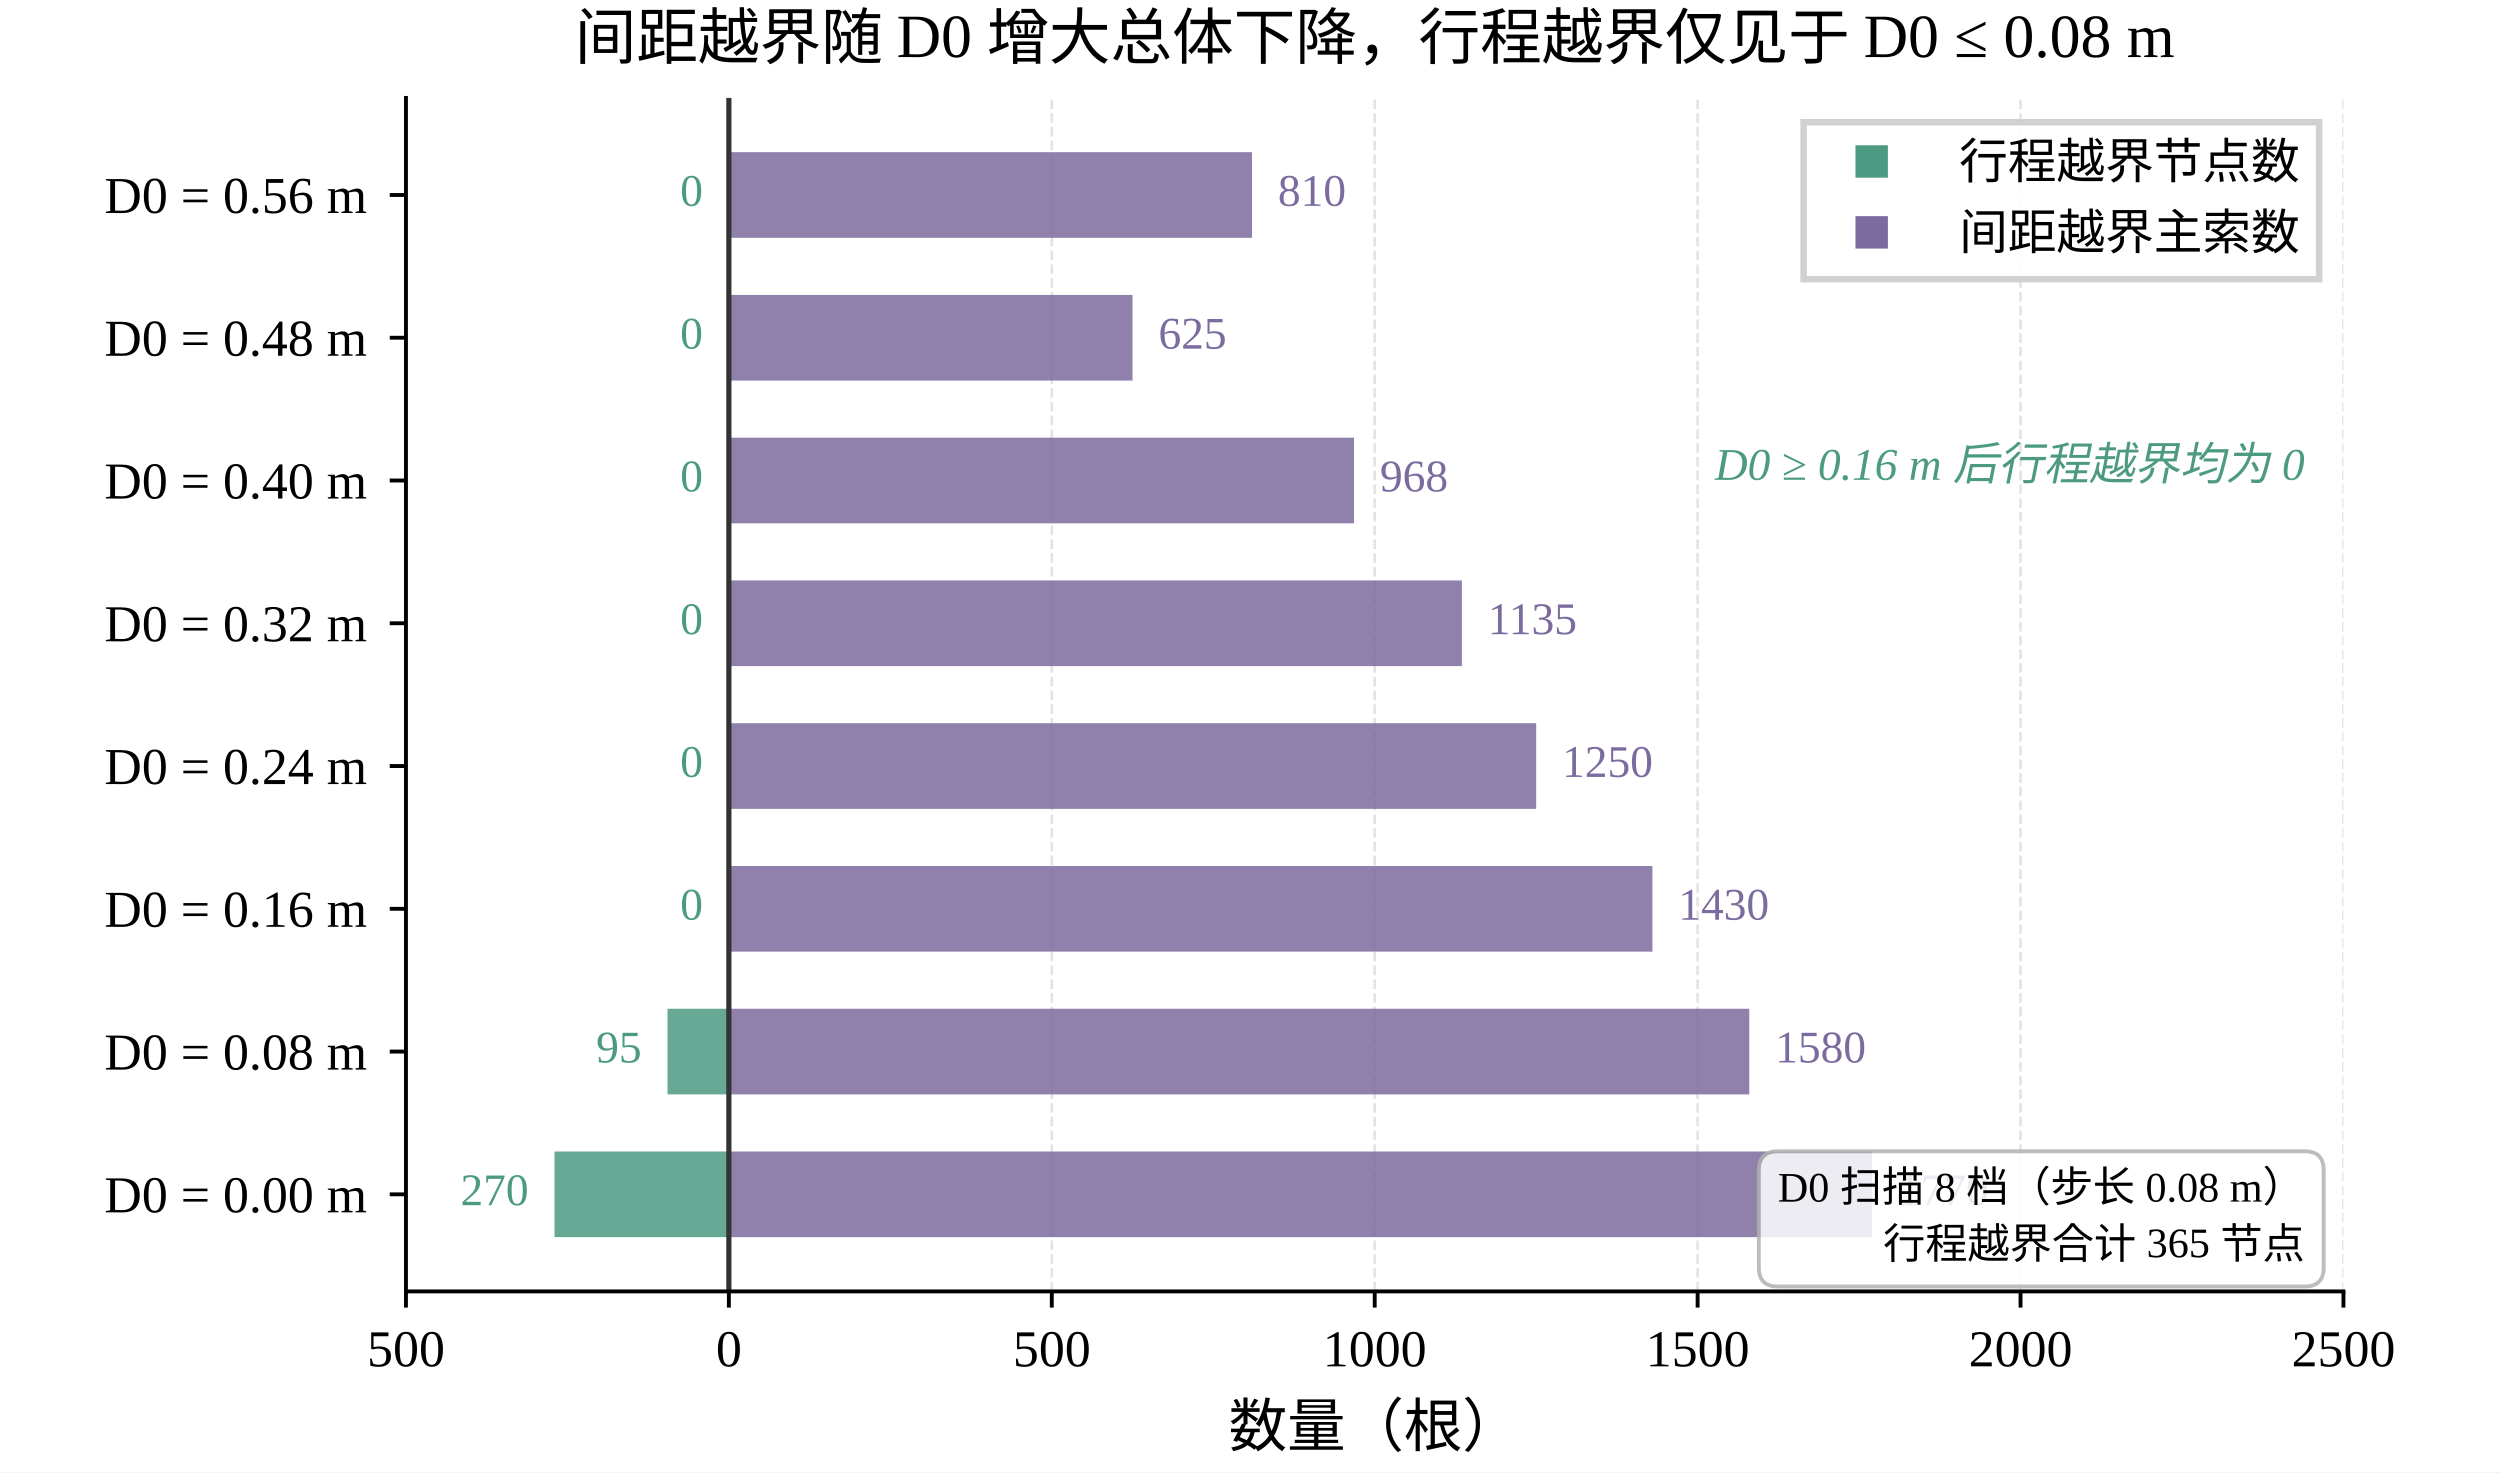
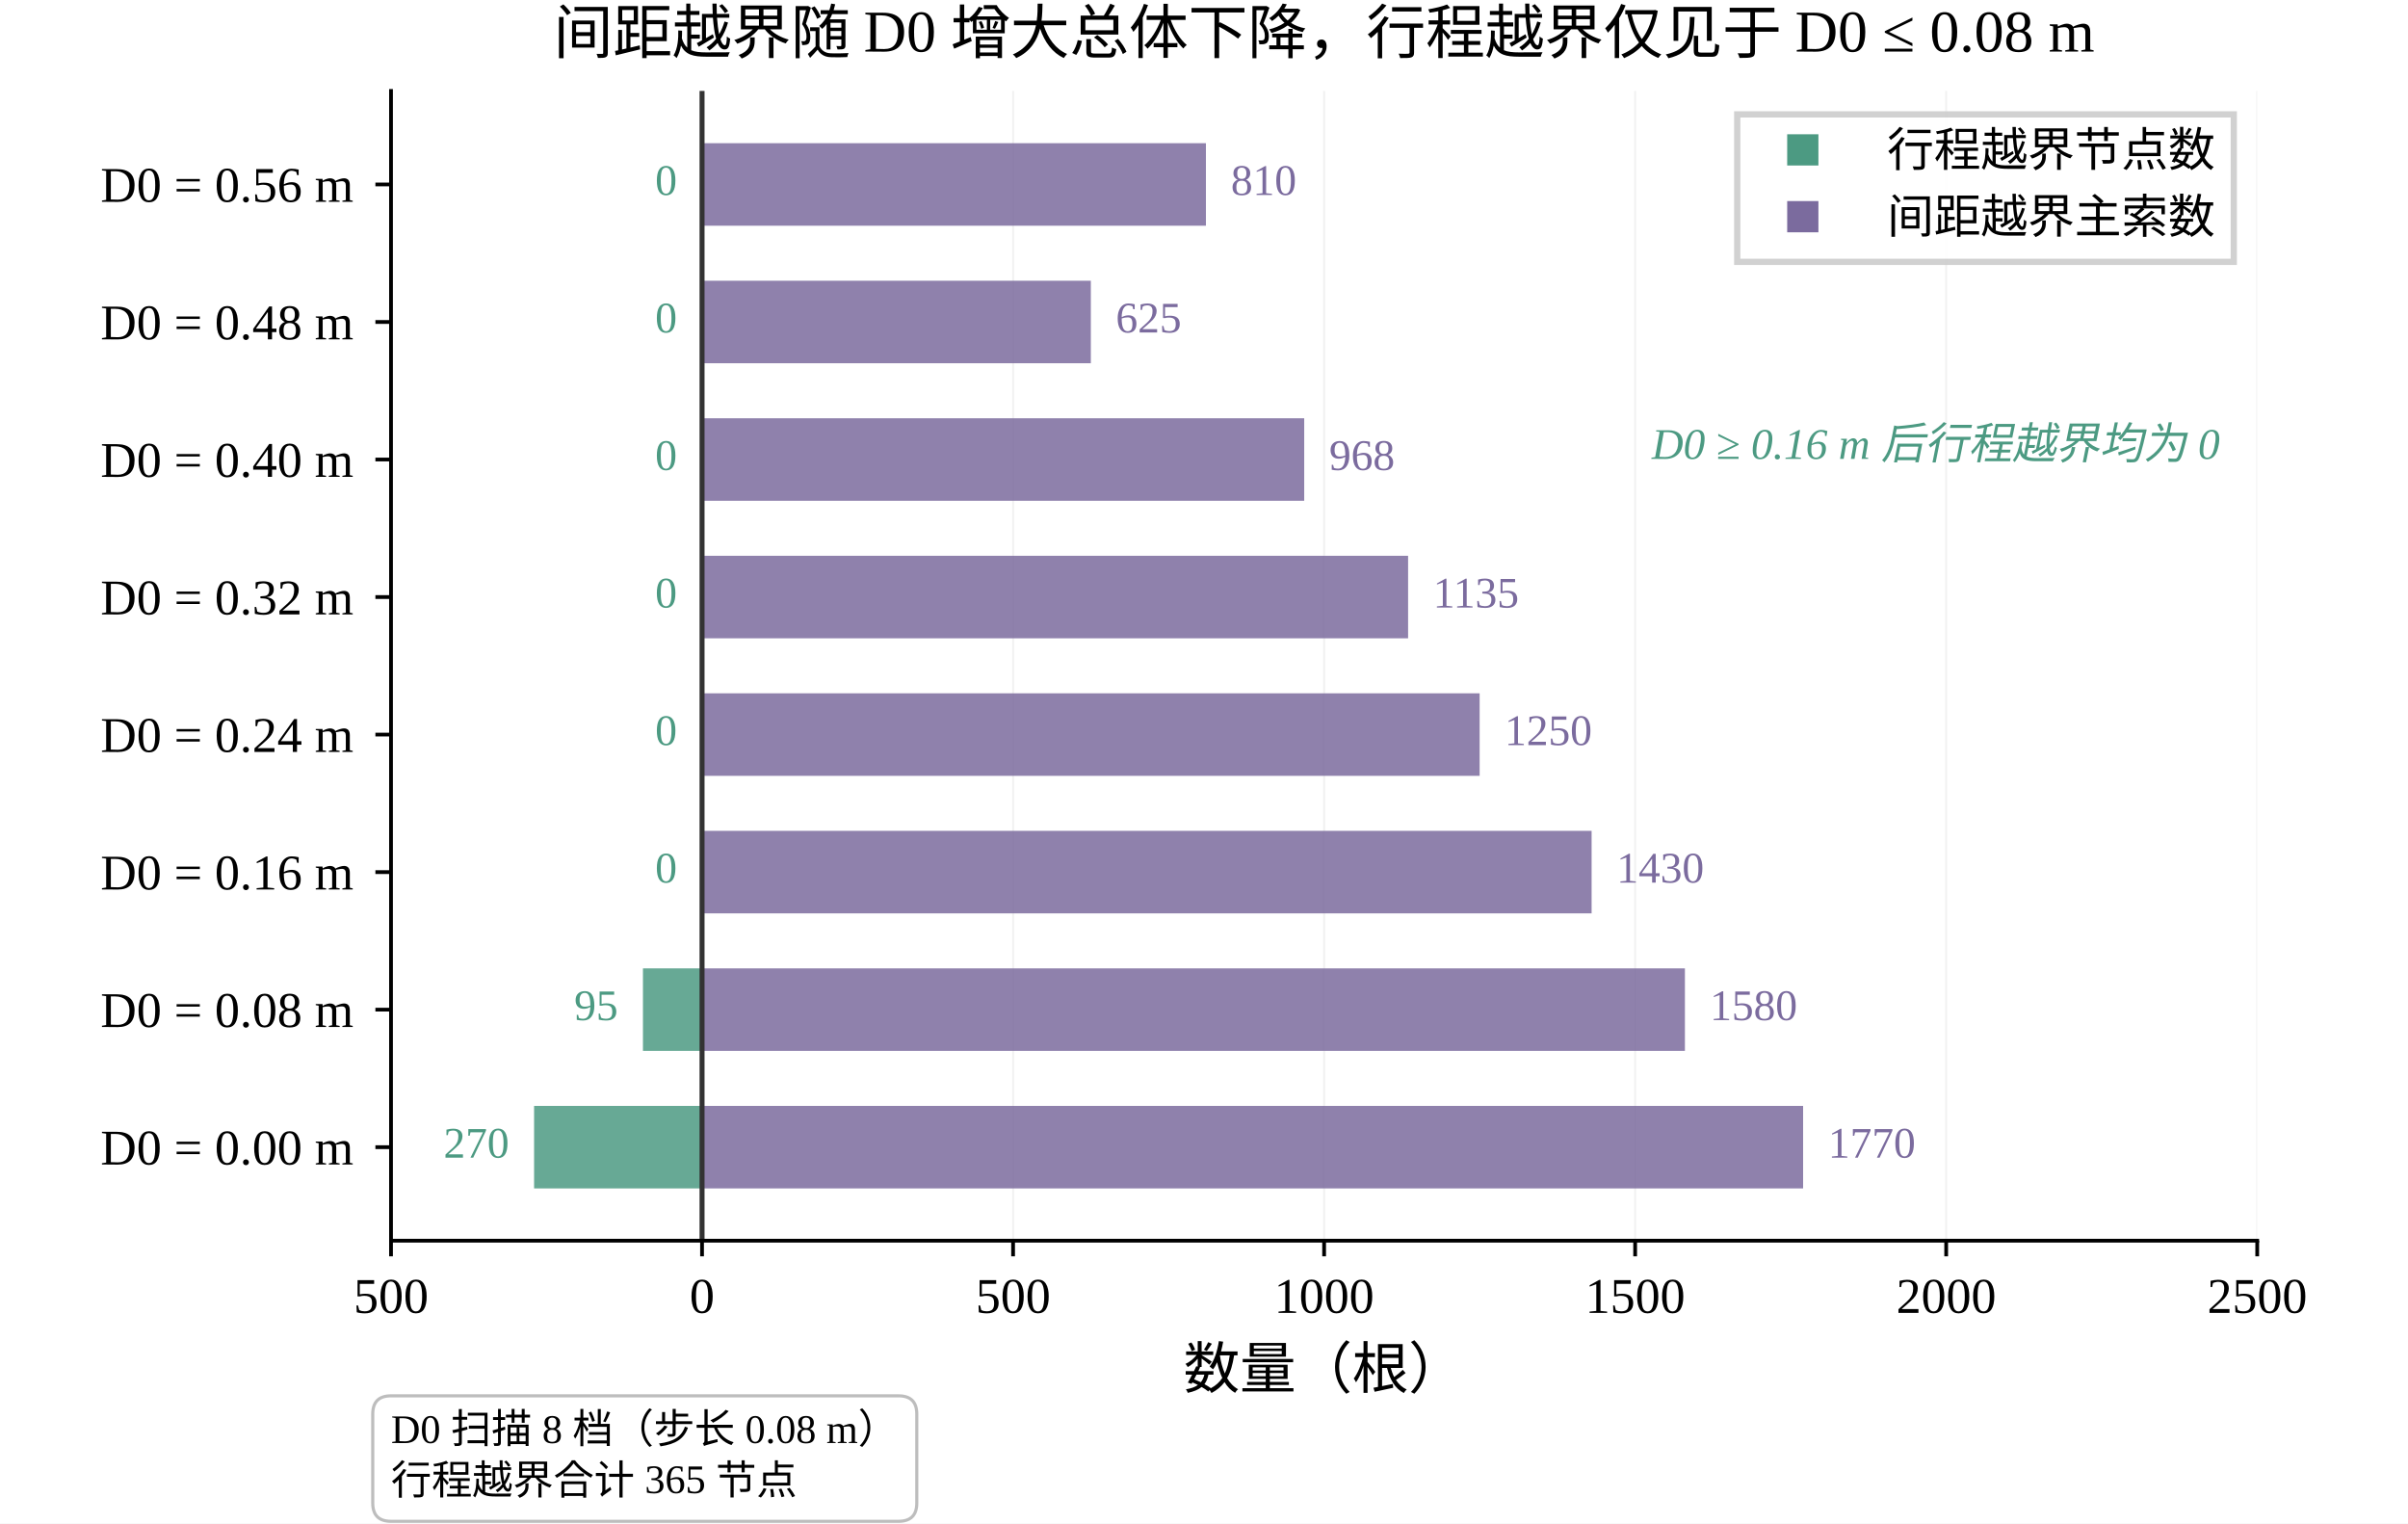
- <svg xmlns="http://www.w3.org/2000/svg" xmlns:xlink="http://www.w3.org/1999/xlink" width="385.512pt" height="227.028pt" viewBox="0 0 385.512 227.028" version="1.1">
+ <svg xmlns="http://www.w3.org/2000/svg" xmlns:xlink="http://www.w3.org/1999/xlink" width="385.512pt" height="243.881pt" viewBox="0 0 385.512 243.881" version="1.1">
  <defs>
    <style type="text/css">*{stroke-linejoin: round; stroke-linecap: butt}</style>
  </defs>
  <g id="figure_1">
    <g id="patch_1">
-       <path d="M 0 227.028  L 385.512 227.028  L 385.512 0  L 0 0  z " style="fill: #ffffff" />
+       <path d="M 0 243.881  L 385.512 243.881  L 385.512 -0  L 0 -0  z " style="fill: #ffffff" />
    </g>
    <g id="axes_1">
      <g id="patch_2">
-         <path d="M 62.6 199.141  L 361.372 199.141  L 361.372 15.098  L 62.6 15.098  z " style="fill: #ffffff" />
+         <path d="M 62.6 198.601  L 361.372 198.601  L 361.372 14.557  L 62.6 14.557  z " style="fill: #ffffff" />
      </g>
      <g id="matplotlib.axis_1">
        <g id="xtick_1">
          <g id="line2d_1">
-             <path d="M 62.6 199.141  L 62.6 15.098  " clip-path="url(#pd4e553eb7f)" style="fill: none; stroke-dasharray: 1.48,0.64; stroke-dashoffset: 0; stroke: #b0b0b0; stroke-opacity: 0.35; stroke-width: 0.4" />
+             <path d="M 62.6 198.601  L 62.6 14.557  " clip-path="url(#pdd0f8291bf)" style="fill: none; stroke: #bfbfbf; stroke-opacity: 0.22; stroke-width: 0.3; stroke-linecap: square" />
          </g>
          <g id="line2d_2">
            <defs>
-               <path id="mfd7ccf9ee4" d="M 0 0  L 0 2.5  " style="stroke: #000000; stroke-width: 0.6" />
+               <path id="m28da5218fc" d="M 0 0  L 0 2.5  " style="stroke: #000000; stroke-width: 0.6" />
            </defs>
            <g>
-               <use xlink:href="#mfd7ccf9ee4" x="62.6" y="199.141" style="stroke: #000000; stroke-width: 0.6" />
+               <use xlink:href="#m28da5218fc" x="62.6" y="198.601" style="stroke: #000000; stroke-width: 0.6" />
            </g>
          </g>
          <g id="text_1">
-             <text style="font-size: 8px; font-family: 'Times New Roman', 'STIXGeneral', 'DejaVu Serif', 'Source Han Serif SC', 'SimSun', 'STSong', 'SimHei', 'Microsoft YaHei'; text-anchor: middle" x="62.6" y="210.696" transform="rotate(-0 62.60008 210.6958)">500</text>
+             <text style="font-size: 8px; font-family: 'Times New Roman', 'STIXGeneral', 'DejaVu Serif', 'SimSun', 'STSong', 'STZhongsong', 'Microsoft YaHei', 'SimHei'; text-anchor: middle" x="62.6" y="210.156" transform="rotate(-0 62.60008 210.1558)">500</text>
          </g>
        </g>
        <g id="xtick_2">
          <g id="line2d_3">
-             <path d="M 112.395 199.141  L 112.395 15.098  " clip-path="url(#pd4e553eb7f)" style="fill: none; stroke-dasharray: 1.48,0.64; stroke-dashoffset: 0; stroke: #b0b0b0; stroke-opacity: 0.35; stroke-width: 0.4" />
+             <path d="M 112.395 198.601  L 112.395 14.557  " clip-path="url(#pdd0f8291bf)" style="fill: none; stroke: #bfbfbf; stroke-opacity: 0.22; stroke-width: 0.3; stroke-linecap: square" />
          </g>
          <g id="line2d_4">
            <g>
-               <use xlink:href="#mfd7ccf9ee4" x="112.395" y="199.141" style="stroke: #000000; stroke-width: 0.6" />
+               <use xlink:href="#m28da5218fc" x="112.395" y="198.601" style="stroke: #000000; stroke-width: 0.6" />
            </g>
          </g>
          <g id="text_2">
-             <text style="font-size: 8px; font-family: 'Times New Roman', 'STIXGeneral', 'DejaVu Serif', 'Source Han Serif SC', 'SimSun', 'STSong', 'SimHei', 'Microsoft YaHei'; text-anchor: middle" x="112.395" y="210.696" transform="rotate(-0 112.3954 210.6958)">0</text>
+             <text style="font-size: 8px; font-family: 'Times New Roman', 'STIXGeneral', 'DejaVu Serif', 'SimSun', 'STSong', 'STZhongsong', 'Microsoft YaHei', 'SimHei'; text-anchor: middle" x="112.395" y="210.156" transform="rotate(-0 112.3954 210.1558)">0</text>
          </g>
        </g>
        <g id="xtick_3">
          <g id="line2d_5">
-             <path d="M 162.191 199.141  L 162.191 15.098  " clip-path="url(#pd4e553eb7f)" style="fill: none; stroke-dasharray: 1.48,0.64; stroke-dashoffset: 0; stroke: #b0b0b0; stroke-opacity: 0.35; stroke-width: 0.4" />
+             <path d="M 162.191 198.601  L 162.191 14.557  " clip-path="url(#pdd0f8291bf)" style="fill: none; stroke: #bfbfbf; stroke-opacity: 0.22; stroke-width: 0.3; stroke-linecap: square" />
          </g>
          <g id="line2d_6">
            <g>
-               <use xlink:href="#mfd7ccf9ee4" x="162.191" y="199.141" style="stroke: #000000; stroke-width: 0.6" />
+               <use xlink:href="#m28da5218fc" x="162.191" y="198.601" style="stroke: #000000; stroke-width: 0.6" />
            </g>
          </g>
          <g id="text_3">
-             <text style="font-size: 8px; font-family: 'Times New Roman', 'STIXGeneral', 'DejaVu Serif', 'Source Han Serif SC', 'SimSun', 'STSong', 'SimHei', 'Microsoft YaHei'; text-anchor: middle" x="162.191" y="210.696" transform="rotate(-0 162.1906 210.6958)">500</text>
+             <text style="font-size: 8px; font-family: 'Times New Roman', 'STIXGeneral', 'DejaVu Serif', 'SimSun', 'STSong', 'STZhongsong', 'Microsoft YaHei', 'SimHei'; text-anchor: middle" x="162.191" y="210.156" transform="rotate(-0 162.1906 210.1558)">500</text>
          </g>
        </g>
        <g id="xtick_4">
          <g id="line2d_7">
-             <path d="M 211.986 199.141  L 211.986 15.098  " clip-path="url(#pd4e553eb7f)" style="fill: none; stroke-dasharray: 1.48,0.64; stroke-dashoffset: 0; stroke: #b0b0b0; stroke-opacity: 0.35; stroke-width: 0.4" />
+             <path d="M 211.986 198.601  L 211.986 14.557  " clip-path="url(#pdd0f8291bf)" style="fill: none; stroke: #bfbfbf; stroke-opacity: 0.22; stroke-width: 0.3; stroke-linecap: square" />
          </g>
          <g id="line2d_8">
            <g>
-               <use xlink:href="#mfd7ccf9ee4" x="211.986" y="199.141" style="stroke: #000000; stroke-width: 0.6" />
+               <use xlink:href="#m28da5218fc" x="211.986" y="198.601" style="stroke: #000000; stroke-width: 0.6" />
            </g>
          </g>
          <g id="text_4">
-             <text style="font-size: 8px; font-family: 'Times New Roman', 'STIXGeneral', 'DejaVu Serif', 'Source Han Serif SC', 'SimSun', 'STSong', 'SimHei', 'Microsoft YaHei'; text-anchor: middle" x="211.986" y="210.696" transform="rotate(-0 211.9859 210.6958)">1000</text>
+             <text style="font-size: 8px; font-family: 'Times New Roman', 'STIXGeneral', 'DejaVu Serif', 'SimSun', 'STSong', 'STZhongsong', 'Microsoft YaHei', 'SimHei'; text-anchor: middle" x="211.986" y="210.156" transform="rotate(-0 211.9859 210.1558)">1000</text>
          </g>
        </g>
        <g id="xtick_5">
          <g id="line2d_9">
-             <path d="M 261.781 199.141  L 261.781 15.098  " clip-path="url(#pd4e553eb7f)" style="fill: none; stroke-dasharray: 1.48,0.64; stroke-dashoffset: 0; stroke: #b0b0b0; stroke-opacity: 0.35; stroke-width: 0.4" />
+             <path d="M 261.781 198.601  L 261.781 14.557  " clip-path="url(#pdd0f8291bf)" style="fill: none; stroke: #bfbfbf; stroke-opacity: 0.22; stroke-width: 0.3; stroke-linecap: square" />
          </g>
          <g id="line2d_10">
            <g>
-               <use xlink:href="#mfd7ccf9ee4" x="261.781" y="199.141" style="stroke: #000000; stroke-width: 0.6" />
+               <use xlink:href="#m28da5218fc" x="261.781" y="198.601" style="stroke: #000000; stroke-width: 0.6" />
            </g>
          </g>
          <g id="text_5">
-             <text style="font-size: 8px; font-family: 'Times New Roman', 'STIXGeneral', 'DejaVu Serif', 'Source Han Serif SC', 'SimSun', 'STSong', 'SimHei', 'Microsoft YaHei'; text-anchor: middle" x="261.781" y="210.696" transform="rotate(-0 261.7812 210.6958)">1500</text>
+             <text style="font-size: 8px; font-family: 'Times New Roman', 'STIXGeneral', 'DejaVu Serif', 'SimSun', 'STSong', 'STZhongsong', 'Microsoft YaHei', 'SimHei'; text-anchor: middle" x="261.781" y="210.156" transform="rotate(-0 261.7812 210.1558)">1500</text>
          </g>
        </g>
        <g id="xtick_6">
          <g id="line2d_11">
-             <path d="M 311.576 199.141  L 311.576 15.098  " clip-path="url(#pd4e553eb7f)" style="fill: none; stroke-dasharray: 1.48,0.64; stroke-dashoffset: 0; stroke: #b0b0b0; stroke-opacity: 0.35; stroke-width: 0.4" />
+             <path d="M 311.576 198.601  L 311.576 14.557  " clip-path="url(#pdd0f8291bf)" style="fill: none; stroke: #bfbfbf; stroke-opacity: 0.22; stroke-width: 0.3; stroke-linecap: square" />
          </g>
          <g id="line2d_12">
            <g>
-               <use xlink:href="#mfd7ccf9ee4" x="311.576" y="199.141" style="stroke: #000000; stroke-width: 0.6" />
+               <use xlink:href="#m28da5218fc" x="311.576" y="198.601" style="stroke: #000000; stroke-width: 0.6" />
            </g>
          </g>
          <g id="text_6">
-             <text style="font-size: 8px; font-family: 'Times New Roman', 'STIXGeneral', 'DejaVu Serif', 'Source Han Serif SC', 'SimSun', 'STSong', 'SimHei', 'Microsoft YaHei'; text-anchor: middle" x="311.576" y="210.696" transform="rotate(-0 311.5765 210.6958)">2000</text>
+             <text style="font-size: 8px; font-family: 'Times New Roman', 'STIXGeneral', 'DejaVu Serif', 'SimSun', 'STSong', 'STZhongsong', 'Microsoft YaHei', 'SimHei'; text-anchor: middle" x="311.576" y="210.156" transform="rotate(-0 311.5765 210.1558)">2000</text>
          </g>
        </g>
        <g id="xtick_7">
          <g id="line2d_13">
-             <path d="M 361.372 199.141  L 361.372 15.098  " clip-path="url(#pd4e553eb7f)" style="fill: none; stroke-dasharray: 1.48,0.64; stroke-dashoffset: 0; stroke: #b0b0b0; stroke-opacity: 0.35; stroke-width: 0.4" />
+             <path d="M 361.372 198.601  L 361.372 14.557  " clip-path="url(#pdd0f8291bf)" style="fill: none; stroke: #bfbfbf; stroke-opacity: 0.22; stroke-width: 0.3; stroke-linecap: square" />
          </g>
          <g id="line2d_14">
            <g>
-               <use xlink:href="#mfd7ccf9ee4" x="361.372" y="199.141" style="stroke: #000000; stroke-width: 0.6" />
+               <use xlink:href="#m28da5218fc" x="361.372" y="198.601" style="stroke: #000000; stroke-width: 0.6" />
            </g>
          </g>
          <g id="text_7">
-             <text style="font-size: 8px; font-family: 'Times New Roman', 'STIXGeneral', 'DejaVu Serif', 'Source Han Serif SC', 'SimSun', 'STSong', 'SimHei', 'Microsoft YaHei'; text-anchor: middle" x="361.372" y="210.696" transform="rotate(-0 361.3717 210.6958)">2500</text>
+             <text style="font-size: 8px; font-family: 'Times New Roman', 'STIXGeneral', 'DejaVu Serif', 'SimSun', 'STSong', 'STZhongsong', 'Microsoft YaHei', 'SimHei'; text-anchor: middle" x="361.372" y="210.156" transform="rotate(-0 361.3717 210.1558)">2500</text>
          </g>
        </g>
        <g id="text_8">
-           <text style="font-size: 9px; font-family: 'Times New Roman', 'STIXGeneral', 'DejaVu Serif', 'Source Han Serif SC', 'SimSun', 'STSong', 'SimHei', 'Microsoft YaHei'; text-anchor: middle" x="211.986" y="223.059" transform="rotate(-0 211.9859 223.0587)">数量（根）</text>
+           <text style="font-size: 9px; font-family: 'Times New Roman', 'STIXGeneral', 'DejaVu Serif', 'SimSun', 'STSong', 'STZhongsong', 'Microsoft YaHei', 'SimHei'; text-anchor: middle" x="211.986" y="222.239" transform="rotate(-0 211.9859 222.2388)">数量（根）</text>
        </g>
      </g>
      <g id="matplotlib.axis_2">
        <g id="ytick_1">
          <g id="line2d_15">
            <defs>
-               <path id="mec9a6c5ad2" d="M 0 0  L -2.5 0  " style="stroke: #000000; stroke-width: 0.6" />
+               <path id="m34447e705b" d="M 0 0  L -2.5 0  " style="stroke: #000000; stroke-width: 0.6" />
            </defs>
            <g>
-               <use xlink:href="#mec9a6c5ad2" x="62.6" y="184.171" style="stroke: #000000; stroke-width: 0.6" />
+               <use xlink:href="#m34447e705b" x="62.6" y="183.631" style="stroke: #000000; stroke-width: 0.6" />
            </g>
          </g>
          <g id="text_9">
-             <text style="font-size: 8px; font-family: 'Times New Roman', 'STIXGeneral', 'DejaVu Serif', 'Source Han Serif SC', 'SimSun', 'STSong', 'SimHei', 'Microsoft YaHei'; text-anchor: end" x="56.6" y="186.948" transform="rotate(-0 56.60008 186.9483)">D0 = 0.00 m</text>
+             <text style="font-size: 8px; font-family: 'Times New Roman', 'STIXGeneral', 'DejaVu Serif', 'SimSun', 'STSong', 'STZhongsong', 'Microsoft YaHei', 'SimHei'; text-anchor: end" x="56.6" y="186.408" transform="rotate(-0 56.60008 186.4083)">D0 = 0.00 m</text>
          </g>
        </g>
        <g id="ytick_2">
          <g id="line2d_16">
            <g>
-               <use xlink:href="#mec9a6c5ad2" x="62.6" y="162.156" style="stroke: #000000; stroke-width: 0.6" />
+               <use xlink:href="#m34447e705b" x="62.6" y="161.616" style="stroke: #000000; stroke-width: 0.6" />
            </g>
          </g>
          <g id="text_10">
-             <text style="font-size: 8px; font-family: 'Times New Roman', 'STIXGeneral', 'DejaVu Serif', 'Source Han Serif SC', 'SimSun', 'STSong', 'SimHei', 'Microsoft YaHei'; text-anchor: end" x="56.6" y="164.934" transform="rotate(-0 56.60008 164.9336)">D0 = 0.08 m</text>
+             <text style="font-size: 8px; font-family: 'Times New Roman', 'STIXGeneral', 'DejaVu Serif', 'SimSun', 'STSong', 'STZhongsong', 'Microsoft YaHei', 'SimHei'; text-anchor: end" x="56.6" y="164.394" transform="rotate(-0 56.60008 164.3936)">D0 = 0.08 m</text>
          </g>
        </g>
        <g id="ytick_3">
          <g id="line2d_17">
            <g>
-               <use xlink:href="#mec9a6c5ad2" x="62.6" y="140.141" style="stroke: #000000; stroke-width: 0.6" />
+               <use xlink:href="#m34447e705b" x="62.6" y="139.601" style="stroke: #000000; stroke-width: 0.6" />
            </g>
          </g>
          <g id="text_11">
-             <text style="font-size: 8px; font-family: 'Times New Roman', 'STIXGeneral', 'DejaVu Serif', 'Source Han Serif SC', 'SimSun', 'STSong', 'SimHei', 'Microsoft YaHei'; text-anchor: end" x="56.6" y="142.919" transform="rotate(-0 56.60008 142.9188)">D0 = 0.16 m</text>
+             <text style="font-size: 8px; font-family: 'Times New Roman', 'STIXGeneral', 'DejaVu Serif', 'SimSun', 'STSong', 'STZhongsong', 'Microsoft YaHei', 'SimHei'; text-anchor: end" x="56.6" y="142.379" transform="rotate(-0 56.60008 142.3788)">D0 = 0.16 m</text>
          </g>
        </g>
        <g id="ytick_4">
          <g id="line2d_18">
            <g>
-               <use xlink:href="#mec9a6c5ad2" x="62.6" y="118.127" style="stroke: #000000; stroke-width: 0.6" />
+               <use xlink:href="#m34447e705b" x="62.6" y="117.587" style="stroke: #000000; stroke-width: 0.6" />
            </g>
          </g>
          <g id="text_12">
-             <text style="font-size: 8px; font-family: 'Times New Roman', 'STIXGeneral', 'DejaVu Serif', 'Source Han Serif SC', 'SimSun', 'STSong', 'SimHei', 'Microsoft YaHei'; text-anchor: end" x="56.6" y="120.904" transform="rotate(-0 56.60008 120.904)">D0 = 0.24 m</text>
+             <text style="font-size: 8px; font-family: 'Times New Roman', 'STIXGeneral', 'DejaVu Serif', 'SimSun', 'STSong', 'STZhongsong', 'Microsoft YaHei', 'SimHei'; text-anchor: end" x="56.6" y="120.364" transform="rotate(-0 56.60008 120.364)">D0 = 0.24 m</text>
          </g>
        </g>
        <g id="ytick_5">
          <g id="line2d_19">
            <g>
-               <use xlink:href="#mec9a6c5ad2" x="62.6" y="96.112" style="stroke: #000000; stroke-width: 0.6" />
+               <use xlink:href="#m34447e705b" x="62.6" y="95.572" style="stroke: #000000; stroke-width: 0.6" />
            </g>
          </g>
          <g id="text_13">
-             <text style="font-size: 8px; font-family: 'Times New Roman', 'STIXGeneral', 'DejaVu Serif', 'Source Han Serif SC', 'SimSun', 'STSong', 'SimHei', 'Microsoft YaHei'; text-anchor: end" x="56.6" y="98.889" transform="rotate(-0 56.60008 98.88929)">D0 = 0.32 m</text>
+             <text style="font-size: 8px; font-family: 'Times New Roman', 'STIXGeneral', 'DejaVu Serif', 'SimSun', 'STSong', 'STZhongsong', 'Microsoft YaHei', 'SimHei'; text-anchor: end" x="56.6" y="98.349" transform="rotate(-0 56.60008 98.34929)">D0 = 0.32 m</text>
          </g>
        </g>
        <g id="ytick_6">
          <g id="line2d_20">
            <g>
-               <use xlink:href="#mec9a6c5ad2" x="62.6" y="74.097" style="stroke: #000000; stroke-width: 0.6" />
+               <use xlink:href="#m34447e705b" x="62.6" y="73.557" style="stroke: #000000; stroke-width: 0.6" />
            </g>
          </g>
          <g id="text_14">
-             <text style="font-size: 8px; font-family: 'Times New Roman', 'STIXGeneral', 'DejaVu Serif', 'Source Han Serif SC', 'SimSun', 'STSong', 'SimHei', 'Microsoft YaHei'; text-anchor: end" x="56.6" y="76.875" transform="rotate(-0 56.60008 76.87454)">D0 = 0.40 m</text>
+             <text style="font-size: 8px; font-family: 'Times New Roman', 'STIXGeneral', 'DejaVu Serif', 'SimSun', 'STSong', 'STZhongsong', 'Microsoft YaHei', 'SimHei'; text-anchor: end" x="56.6" y="76.335" transform="rotate(-0 56.60008 76.33454)">D0 = 0.40 m</text>
          </g>
        </g>
        <g id="ytick_7">
          <g id="line2d_21">
            <g>
-               <use xlink:href="#mec9a6c5ad2" x="62.6" y="52.082" style="stroke: #000000; stroke-width: 0.6" />
+               <use xlink:href="#m34447e705b" x="62.6" y="51.542" style="stroke: #000000; stroke-width: 0.6" />
            </g>
          </g>
          <g id="text_15">
-             <text style="font-size: 8px; font-family: 'Times New Roman', 'STIXGeneral', 'DejaVu Serif', 'Source Han Serif SC', 'SimSun', 'STSong', 'SimHei', 'Microsoft YaHei'; text-anchor: end" x="56.6" y="54.86" transform="rotate(-0 56.60008 54.85979)">D0 = 0.48 m</text>
+             <text style="font-size: 8px; font-family: 'Times New Roman', 'STIXGeneral', 'DejaVu Serif', 'SimSun', 'STSong', 'STZhongsong', 'Microsoft YaHei', 'SimHei'; text-anchor: end" x="56.6" y="54.32" transform="rotate(-0 56.60008 54.31979)">D0 = 0.48 m</text>
          </g>
        </g>
        <g id="ytick_8">
          <g id="line2d_22">
            <g>
-               <use xlink:href="#mec9a6c5ad2" x="62.6" y="30.068" style="stroke: #000000; stroke-width: 0.6" />
+               <use xlink:href="#m34447e705b" x="62.6" y="29.528" style="stroke: #000000; stroke-width: 0.6" />
            </g>
          </g>
          <g id="text_16">
-             <text style="font-size: 8px; font-family: 'Times New Roman', 'STIXGeneral', 'DejaVu Serif', 'Source Han Serif SC', 'SimSun', 'STSong', 'SimHei', 'Microsoft YaHei'; text-anchor: end" x="56.6" y="32.845" transform="rotate(-0 56.60008 32.84503)">D0 = 0.56 m</text>
+             <text style="font-size: 8px; font-family: 'Times New Roman', 'STIXGeneral', 'DejaVu Serif', 'SimSun', 'STSong', 'STZhongsong', 'Microsoft YaHei', 'SimHei'; text-anchor: end" x="56.6" y="32.305" transform="rotate(-0 56.60008 32.30503)">D0 = 0.56 m</text>
          </g>
        </g>
      </g>
      <g id="patch_3">
-         <path d="M 112.395 190.775  L 85.506 190.775  L 85.506 177.566  L 112.395 177.566  z " clip-path="url(#pd4e553eb7f)" style="fill: #4c9a82; opacity: 0.85" />
+         <path d="M 112.395 190.235  L 85.506 190.235  L 85.506 177.026  L 112.395 177.026  z " clip-path="url(#pdd0f8291bf)" style="fill: #4c9a82; opacity: 0.85" />
      </g>
      <g id="patch_4">
-         <path d="M 112.395 168.76  L 102.934 168.76  L 102.934 155.552  L 112.395 155.552  z " clip-path="url(#pd4e553eb7f)" style="fill: #4c9a82; opacity: 0.85" />
+         <path d="M 112.395 168.22  L 102.934 168.22  L 102.934 155.012  L 112.395 155.012  z " clip-path="url(#pdd0f8291bf)" style="fill: #4c9a82; opacity: 0.85" />
      </g>
      <g id="patch_5">
-         <path d="M 112.395 146.746  L 112.395 146.746  L 112.395 133.537  L 112.395 133.537  z " clip-path="url(#pd4e553eb7f)" style="fill: #4c9a82; opacity: 0.85" />
+         <path d="M 112.395 146.206  L 112.395 146.206  L 112.395 132.997  L 112.395 132.997  z " clip-path="url(#pdd0f8291bf)" style="fill: #4c9a82; opacity: 0.85" />
      </g>
      <g id="patch_6">
-         <path d="M 112.395 124.731  L 112.395 124.731  L 112.395 111.522  L 112.395 111.522  z " clip-path="url(#pd4e553eb7f)" style="fill: #4c9a82; opacity: 0.85" />
+         <path d="M 112.395 124.191  L 112.395 124.191  L 112.395 110.982  L 112.395 110.982  z " clip-path="url(#pdd0f8291bf)" style="fill: #4c9a82; opacity: 0.85" />
      </g>
      <g id="patch_7">
-         <path d="M 112.395 102.716  L 112.395 102.716  L 112.395 89.507  L 112.395 89.507  z " clip-path="url(#pd4e553eb7f)" style="fill: #4c9a82; opacity: 0.85" />
+         <path d="M 112.395 102.176  L 112.395 102.176  L 112.395 88.967  L 112.395 88.967  z " clip-path="url(#pdd0f8291bf)" style="fill: #4c9a82; opacity: 0.85" />
      </g>
      <g id="patch_8">
-         <path d="M 112.395 80.701  L 112.395 80.701  L 112.395 67.493  L 112.395 67.493  z " clip-path="url(#pd4e553eb7f)" style="fill: #4c9a82; opacity: 0.85" />
+         <path d="M 112.395 80.161  L 112.395 80.161  L 112.395 66.953  L 112.395 66.953  z " clip-path="url(#pdd0f8291bf)" style="fill: #4c9a82; opacity: 0.85" />
      </g>
      <g id="patch_9">
-         <path d="M 112.395 58.687  L 112.395 58.687  L 112.395 45.478  L 112.395 45.478  z " clip-path="url(#pd4e553eb7f)" style="fill: #4c9a82; opacity: 0.85" />
+         <path d="M 112.395 58.147  L 112.395 58.147  L 112.395 44.938  L 112.395 44.938  z " clip-path="url(#pdd0f8291bf)" style="fill: #4c9a82; opacity: 0.85" />
      </g>
      <g id="patch_10">
-         <path d="M 112.395 36.672  L 112.395 36.672  L 112.395 23.463  L 112.395 23.463  z " clip-path="url(#pd4e553eb7f)" style="fill: #4c9a82; opacity: 0.85" />
+         <path d="M 112.395 36.132  L 112.395 36.132  L 112.395 22.923  L 112.395 22.923  z " clip-path="url(#pdd0f8291bf)" style="fill: #4c9a82; opacity: 0.85" />
      </g>
      <g id="patch_11">
-         <path d="M 112.395 190.775  L 288.671 190.775  L 288.671 177.566  L 112.395 177.566  z " clip-path="url(#pd4e553eb7f)" style="fill: #7b6b9e; opacity: 0.85" />
+         <path d="M 112.395 190.235  L 288.671 190.235  L 288.671 177.026  L 112.395 177.026  z " clip-path="url(#pdd0f8291bf)" style="fill: #7b6b9e; opacity: 0.85" />
      </g>
      <g id="patch_12">
-         <path d="M 112.395 168.76  L 269.748 168.76  L 269.748 155.552  L 112.395 155.552  z " clip-path="url(#pd4e553eb7f)" style="fill: #7b6b9e; opacity: 0.85" />
+         <path d="M 112.395 168.22  L 269.748 168.22  L 269.748 155.012  L 112.395 155.012  z " clip-path="url(#pdd0f8291bf)" style="fill: #7b6b9e; opacity: 0.85" />
      </g>
      <g id="patch_13">
-         <path d="M 112.395 146.746  L 254.81 146.746  L 254.81 133.537  L 112.395 133.537  z " clip-path="url(#pd4e553eb7f)" style="fill: #7b6b9e; opacity: 0.85" />
+         <path d="M 112.395 146.206  L 254.81 146.206  L 254.81 132.997  L 112.395 132.997  z " clip-path="url(#pdd0f8291bf)" style="fill: #7b6b9e; opacity: 0.85" />
      </g>
      <g id="patch_14">
-         <path d="M 112.395 124.731  L 236.884 124.731  L 236.884 111.522  L 112.395 111.522  z " clip-path="url(#pd4e553eb7f)" style="fill: #7b6b9e; opacity: 0.85" />
+         <path d="M 112.395 124.191  L 236.884 124.191  L 236.884 110.982  L 112.395 110.982  z " clip-path="url(#pdd0f8291bf)" style="fill: #7b6b9e; opacity: 0.85" />
      </g>
      <g id="patch_15">
-         <path d="M 112.395 102.716  L 225.431 102.716  L 225.431 89.507  L 112.395 89.507  z " clip-path="url(#pd4e553eb7f)" style="fill: #7b6b9e; opacity: 0.85" />
+         <path d="M 112.395 102.176  L 225.431 102.176  L 225.431 88.967  L 112.395 88.967  z " clip-path="url(#pdd0f8291bf)" style="fill: #7b6b9e; opacity: 0.85" />
      </g>
      <g id="patch_16">
-         <path d="M 112.395 80.701  L 208.799 80.701  L 208.799 67.493  L 112.395 67.493  z " clip-path="url(#pd4e553eb7f)" style="fill: #7b6b9e; opacity: 0.85" />
+         <path d="M 112.395 80.161  L 208.799 80.161  L 208.799 66.953  L 112.395 66.953  z " clip-path="url(#pdd0f8291bf)" style="fill: #7b6b9e; opacity: 0.85" />
      </g>
      <g id="patch_17">
-         <path d="M 112.395 58.687  L 174.639 58.687  L 174.639 45.478  L 112.395 45.478  z " clip-path="url(#pd4e553eb7f)" style="fill: #7b6b9e; opacity: 0.85" />
+         <path d="M 112.395 58.147  L 174.639 58.147  L 174.639 44.938  L 112.395 44.938  z " clip-path="url(#pdd0f8291bf)" style="fill: #7b6b9e; opacity: 0.85" />
      </g>
      <g id="patch_18">
-         <path d="M 112.395 36.672  L 193.064 36.672  L 193.064 23.463  L 112.395 23.463  z " clip-path="url(#pd4e553eb7f)" style="fill: #7b6b9e; opacity: 0.85" />
+         <path d="M 112.395 36.132  L 193.064 36.132  L 193.064 22.923  L 112.395 22.923  z " clip-path="url(#pdd0f8291bf)" style="fill: #7b6b9e; opacity: 0.85" />
      </g>
      <g id="line2d_23">
-         <path d="M 112.395 199.141  L 112.395 15.098  " clip-path="url(#pd4e553eb7f)" style="fill: none; stroke: #333333; stroke-width: 0.8; stroke-linecap: square" />
+         <path d="M 112.395 198.601  L 112.395 14.557  " clip-path="url(#pdd0f8291bf)" style="fill: none; stroke: #333333; stroke-width: 0.8; stroke-linecap: square" />
      </g>
      <g id="line2d_24" />
      <g id="line2d_25" />
      <g id="patch_19">
-         <path d="M 62.6 199.141  L 62.6 15.098  " style="fill: none; stroke: #000000; stroke-width: 0.6; stroke-linejoin: miter; stroke-linecap: square" />
+         <path d="M 62.6 198.601  L 62.6 14.557  " style="fill: none; stroke: #000000; stroke-width: 0.6; stroke-linejoin: miter; stroke-linecap: square" />
      </g>
      <g id="patch_20">
-         <path d="M 62.6 199.141  L 361.372 199.141  " style="fill: none; stroke: #000000; stroke-width: 0.6; stroke-linejoin: miter; stroke-linecap: square" />
+         <path d="M 62.6 198.601  L 361.372 198.601  " style="fill: none; stroke: #000000; stroke-width: 0.6; stroke-linejoin: miter; stroke-linecap: square" />
      </g>
      <g id="text_17">
-         <text style="font-size: 7px; font-family: 'Times New Roman', 'STIXGeneral', 'DejaVu Serif', 'Source Han Serif SC', 'SimSun', 'STSong', 'SimHei', 'Microsoft YaHei'; text-anchor: end; fill: #4c9a82" x="81.506" y="185.852" transform="rotate(-0 81.50591 185.8524)">270</text>
+         <text style="font-size: 7px; font-family: 'Times New Roman', 'STIXGeneral', 'DejaVu Serif', 'SimSun', 'STSong', 'STZhongsong', 'Microsoft YaHei', 'SimHei'; text-anchor: end; fill: #4c9a82" x="81.506" y="185.312" transform="rotate(-0 81.50591 185.3124)">270</text>
      </g>
      <g id="text_18">
-         <text style="font-size: 7px; font-family: 'Times New Roman', 'STIXGeneral', 'DejaVu Serif', 'Source Han Serif SC', 'SimSun', 'STSong', 'SimHei', 'Microsoft YaHei'; text-anchor: start; fill: #7b6b9e" x="292.671" y="185.852" transform="rotate(-0 292.6706 185.8524)">1770</text>
+         <text style="font-size: 7px; font-family: 'Times New Roman', 'STIXGeneral', 'DejaVu Serif', 'SimSun', 'STSong', 'STZhongsong', 'Microsoft YaHei', 'SimHei'; text-anchor: start; fill: #7b6b9e" x="292.671" y="185.312" transform="rotate(-0 292.6706 185.3124)">1770</text>
      </g>
      <g id="text_19">
-         <text style="font-size: 7px; font-family: 'Times New Roman', 'STIXGeneral', 'DejaVu Serif', 'Source Han Serif SC', 'SimSun', 'STSong', 'SimHei', 'Microsoft YaHei'; text-anchor: end; fill: #4c9a82" x="98.934" y="163.838" transform="rotate(-0 98.93425 163.8377)">95</text>
+         <text style="font-size: 7px; font-family: 'Times New Roman', 'STIXGeneral', 'DejaVu Serif', 'SimSun', 'STSong', 'STZhongsong', 'Microsoft YaHei', 'SimHei'; text-anchor: end; fill: #4c9a82" x="98.934" y="163.298" transform="rotate(-0 98.93425 163.2977)">95</text>
      </g>
      <g id="text_20">
-         <text style="font-size: 7px; font-family: 'Times New Roman', 'STIXGeneral', 'DejaVu Serif', 'Source Han Serif SC', 'SimSun', 'STSong', 'SimHei', 'Microsoft YaHei'; text-anchor: start; fill: #7b6b9e" x="273.748" y="163.838" transform="rotate(-0 273.7484 163.8377)">1580</text>
+         <text style="font-size: 7px; font-family: 'Times New Roman', 'STIXGeneral', 'DejaVu Serif', 'SimSun', 'STSong', 'STZhongsong', 'Microsoft YaHei', 'SimHei'; text-anchor: start; fill: #7b6b9e" x="273.748" y="163.298" transform="rotate(-0 273.7484 163.2977)">1580</text>
      </g>
      <g id="text_21">
-         <text style="font-size: 7px; font-family: 'Times New Roman', 'STIXGeneral', 'DejaVu Serif', 'Source Han Serif SC', 'SimSun', 'STSong', 'SimHei', 'Microsoft YaHei'; text-anchor: end; fill: #4c9a82" x="108.395" y="141.823" transform="rotate(-0 108.3954 141.8229)">0</text>
+         <text style="font-size: 7px; font-family: 'Times New Roman', 'STIXGeneral', 'DejaVu Serif', 'SimSun', 'STSong', 'STZhongsong', 'Microsoft YaHei', 'SimHei'; text-anchor: end; fill: #4c9a82" x="108.395" y="141.283" transform="rotate(-0 108.3954 141.2829)">0</text>
      </g>
      <g id="text_22">
-         <text style="font-size: 7px; font-family: 'Times New Roman', 'STIXGeneral', 'DejaVu Serif', 'Source Han Serif SC', 'SimSun', 'STSong', 'SimHei', 'Microsoft YaHei'; text-anchor: start; fill: #7b6b9e" x="258.81" y="141.823" transform="rotate(-0 258.8098 141.8229)">1430</text>
+         <text style="font-size: 7px; font-family: 'Times New Roman', 'STIXGeneral', 'DejaVu Serif', 'SimSun', 'STSong', 'STZhongsong', 'Microsoft YaHei', 'SimHei'; text-anchor: start; fill: #7b6b9e" x="258.81" y="141.283" transform="rotate(-0 258.8098 141.2829)">1430</text>
      </g>
      <g id="text_23">
-         <text style="font-size: 7px; font-family: 'Times New Roman', 'STIXGeneral', 'DejaVu Serif', 'Source Han Serif SC', 'SimSun', 'STSong', 'SimHei', 'Microsoft YaHei'; text-anchor: end; fill: #4c9a82" x="108.395" y="119.808" transform="rotate(-0 108.3954 119.8082)">0</text>
+         <text style="font-size: 7px; font-family: 'Times New Roman', 'STIXGeneral', 'DejaVu Serif', 'SimSun', 'STSong', 'STZhongsong', 'Microsoft YaHei', 'SimHei'; text-anchor: end; fill: #4c9a82" x="108.395" y="119.268" transform="rotate(-0 108.3954 119.2682)">0</text>
      </g>
      <g id="text_24">
-         <text style="font-size: 7px; font-family: 'Times New Roman', 'STIXGeneral', 'DejaVu Serif', 'Source Han Serif SC', 'SimSun', 'STSong', 'SimHei', 'Microsoft YaHei'; text-anchor: start; fill: #7b6b9e" x="240.884" y="119.808" transform="rotate(-0 240.8835 119.8082)">1250</text>
+         <text style="font-size: 7px; font-family: 'Times New Roman', 'STIXGeneral', 'DejaVu Serif', 'SimSun', 'STSong', 'STZhongsong', 'Microsoft YaHei', 'SimHei'; text-anchor: start; fill: #7b6b9e" x="240.884" y="119.268" transform="rotate(-0 240.8835 119.2682)">1250</text>
      </g>
      <g id="text_25">
-         <text style="font-size: 7px; font-family: 'Times New Roman', 'STIXGeneral', 'DejaVu Serif', 'Source Han Serif SC', 'SimSun', 'STSong', 'SimHei', 'Microsoft YaHei'; text-anchor: end; fill: #4c9a82" x="108.395" y="97.793" transform="rotate(-0 108.3954 97.79343)">0</text>
+         <text style="font-size: 7px; font-family: 'Times New Roman', 'STIXGeneral', 'DejaVu Serif', 'SimSun', 'STSong', 'STZhongsong', 'Microsoft YaHei', 'SimHei'; text-anchor: end; fill: #4c9a82" x="108.395" y="97.253" transform="rotate(-0 108.3954 97.25343)">0</text>
      </g>
      <g id="text_26">
-         <text style="font-size: 7px; font-family: 'Times New Roman', 'STIXGeneral', 'DejaVu Serif', 'Source Han Serif SC', 'SimSun', 'STSong', 'SimHei', 'Microsoft YaHei'; text-anchor: start; fill: #7b6b9e" x="229.431" y="97.793" transform="rotate(-0 229.4306 97.79343)">1135</text>
+         <text style="font-size: 7px; font-family: 'Times New Roman', 'STIXGeneral', 'DejaVu Serif', 'SimSun', 'STSong', 'STZhongsong', 'Microsoft YaHei', 'SimHei'; text-anchor: start; fill: #7b6b9e" x="229.431" y="97.253" transform="rotate(-0 229.4306 97.25343)">1135</text>
      </g>
      <g id="text_27">
-         <text style="font-size: 7px; font-family: 'Times New Roman', 'STIXGeneral', 'DejaVu Serif', 'Source Han Serif SC', 'SimSun', 'STSong', 'SimHei', 'Microsoft YaHei'; text-anchor: end; fill: #4c9a82" x="108.395" y="75.779" transform="rotate(-0 108.3954 75.77868)">0</text>
+         <text style="font-size: 7px; font-family: 'Times New Roman', 'STIXGeneral', 'DejaVu Serif', 'SimSun', 'STSong', 'STZhongsong', 'Microsoft YaHei', 'SimHei'; text-anchor: end; fill: #4c9a82" x="108.395" y="75.239" transform="rotate(-0 108.3954 75.23868)">0</text>
      </g>
      <g id="text_28">
-         <text style="font-size: 7px; font-family: 'Times New Roman', 'STIXGeneral', 'DejaVu Serif', 'Source Han Serif SC', 'SimSun', 'STSong', 'SimHei', 'Microsoft YaHei'; text-anchor: start; fill: #7b6b9e" x="212.799" y="75.779" transform="rotate(-0 212.799 75.77868)">968</text>
+         <text style="font-size: 7px; font-family: 'Times New Roman', 'STIXGeneral', 'DejaVu Serif', 'SimSun', 'STSong', 'STZhongsong', 'Microsoft YaHei', 'SimHei'; text-anchor: start; fill: #7b6b9e" x="212.799" y="75.239" transform="rotate(-0 212.799 75.23868)">968</text>
      </g>
      <g id="text_29">
-         <text style="font-size: 7px; font-family: 'Times New Roman', 'STIXGeneral', 'DejaVu Serif', 'Source Han Serif SC', 'SimSun', 'STSong', 'SimHei', 'Microsoft YaHei'; text-anchor: end; fill: #4c9a82" x="108.395" y="53.764" transform="rotate(-0 108.3954 53.76393)">0</text>
+         <text style="font-size: 7px; font-family: 'Times New Roman', 'STIXGeneral', 'DejaVu Serif', 'SimSun', 'STSong', 'STZhongsong', 'Microsoft YaHei', 'SimHei'; text-anchor: end; fill: #4c9a82" x="108.395" y="53.224" transform="rotate(-0 108.3954 53.22393)">0</text>
      </g>
      <g id="text_30">
-         <text style="font-size: 7px; font-family: 'Times New Roman', 'STIXGeneral', 'DejaVu Serif', 'Source Han Serif SC', 'SimSun', 'STSong', 'SimHei', 'Microsoft YaHei'; text-anchor: start; fill: #7b6b9e" x="178.639" y="53.764" transform="rotate(-0 178.6394 53.76393)">625</text>
+         <text style="font-size: 7px; font-family: 'Times New Roman', 'STIXGeneral', 'DejaVu Serif', 'SimSun', 'STSong', 'STZhongsong', 'Microsoft YaHei', 'SimHei'; text-anchor: start; fill: #7b6b9e" x="178.639" y="53.224" transform="rotate(-0 178.6394 53.22393)">625</text>
      </g>
      <g id="text_31">
-         <text style="font-size: 7px; font-family: 'Times New Roman', 'STIXGeneral', 'DejaVu Serif', 'Source Han Serif SC', 'SimSun', 'STSong', 'SimHei', 'Microsoft YaHei'; text-anchor: end; fill: #4c9a82" x="108.395" y="31.749" transform="rotate(-0 108.3954 31.74917)">0</text>
+         <text style="font-size: 7px; font-family: 'Times New Roman', 'STIXGeneral', 'DejaVu Serif', 'SimSun', 'STSong', 'STZhongsong', 'Microsoft YaHei', 'SimHei'; text-anchor: end; fill: #4c9a82" x="108.395" y="31.209" transform="rotate(-0 108.3954 31.20917)">0</text>
      </g>
      <g id="text_32">
-         <text style="font-size: 7px; font-family: 'Times New Roman', 'STIXGeneral', 'DejaVu Serif', 'Source Han Serif SC', 'SimSun', 'STSong', 'SimHei', 'Microsoft YaHei'; text-anchor: start; fill: #7b6b9e" x="197.064" y="31.749" transform="rotate(-0 197.0637 31.74917)">810</text>
+         <text style="font-size: 7px; font-family: 'Times New Roman', 'STIXGeneral', 'DejaVu Serif', 'SimSun', 'STSong', 'STZhongsong', 'Microsoft YaHei', 'SimHei'; text-anchor: start; fill: #7b6b9e" x="197.064" y="31.209" transform="rotate(-0 197.0637 31.20917)">810</text>
      </g>
      <g id="text_33">
-         <text style="font-style: italic; font-size: 7px; font-family: 'Times New Roman', 'STIXGeneral', 'DejaVu Serif', 'Source Han Serif SC', 'SimSun', 'STSong', 'SimHei', 'Microsoft YaHei'; text-anchor: end; fill: #4c9a82" x="355.396" y="73.991" transform="rotate(-0 355.3963 73.99137)">D0 ≥ 0.16 m 后行程越界均为 0</text>
+         <text style="font-style: italic; font-size: 7px; font-family: 'Times New Roman', 'STIXGeneral', 'DejaVu Serif', 'SimSun', 'STSong', 'STZhongsong', 'Microsoft YaHei', 'SimHei'; text-anchor: end; fill: #4c9a82" x="355.396" y="73.451" transform="rotate(-0 355.3963 73.45137)">D0 ≥ 0.16 m 后行程越界均为 0</text>
      </g>
      <g id="text_34">
-         <text style="font-size: 9.5px; font-family: 'Times New Roman', 'STIXGeneral', 'DejaVu Serif', 'Source Han Serif SC', 'SimSun', 'STSong', 'SimHei', 'Microsoft YaHei'; text-anchor: middle" x="211.986" y="9.098" transform="rotate(-0 211.9859 9.0975)">间距越界随 D0 增大总体下降，行程越界仅见于 D0 ≤ 0.08 m</text>
+         <text style="font-size: 9.5px; font-family: 'Times New Roman', 'STIXGeneral', 'DejaVu Serif', 'SimSun', 'STSong', 'STZhongsong', 'Microsoft YaHei', 'SimHei'; text-anchor: middle" x="211.986" y="8.557" transform="rotate(-0 211.9859 8.5575)">间距越界随 D0 增大总体下降，行程越界仅见于 D0 ≤ 0.08 m</text>
      </g>
      <g id="legend_1">
        <g id="patch_21">
-           <path d="M 278.122 43.058  L 357.622 43.058  L 357.622 18.848  L 278.122 18.848  z " style="fill: #ffffff; opacity: 0.9; stroke: #cccccc; stroke-linejoin: miter" />
+           <path d="M 278.122 41.915  L 357.622 41.915  L 357.622 18.308  L 278.122 18.308  z " style="fill: #ffffff; opacity: 0.9; stroke: #cccccc; stroke-linejoin: miter" />
        </g>
        <g id="line2d_26">
          <defs>
-             <path id="m4226ba777d" d="M -2 2  L 2 2  L 2 -2  L -2 -2  z " style="stroke: #4c9a82; stroke-linejoin: miter" />
+             <path id="mf89734e2fe" d="M -2 2  L 2 2  L 2 -2  L -2 -2  z " style="stroke: #4c9a82; stroke-linejoin: miter" />
          </defs>
          <g>
-             <use xlink:href="#m4226ba777d" x="288.622" y="24.901" style="fill: #4c9a82; stroke: #4c9a82; stroke-linejoin: miter" />
+             <use xlink:href="#mf89734e2fe" x="288.622" y="23.992" style="fill: #4c9a82; stroke: #4c9a82; stroke-linejoin: miter" />
          </g>
        </g>
        <g id="text_35">
-           <text style="font-size: 7.5px; font-family: 'Times New Roman', 'STIXGeneral', 'DejaVu Serif', 'Source Han Serif SC', 'SimSun', 'STSong', 'SimHei', 'Microsoft YaHei'; text-anchor: start" x="302.122" y="27.526" transform="rotate(-0 302.1217 27.52641)">行程越界节点数</text>
+           <text style="font-size: 7.5px; font-family: 'Times New Roman', 'STIXGeneral', 'DejaVu Serif', 'SimSun', 'STSong', 'STZhongsong', 'Microsoft YaHei', 'SimHei'; text-anchor: start" x="302.122" y="26.617" transform="rotate(-0 302.1217 26.61727)">行程越界节点数</text>
        </g>
        <g id="line2d_27">
          <defs>
-             <path id="m990060a10b" d="M -2 2  L 2 2  L 2 -2  L -2 -2  z " style="stroke: #7b6b9e; stroke-linejoin: miter" />
+             <path id="mc144acac16" d="M -2 2  L 2 2  L 2 -2  L -2 -2  z " style="stroke: #7b6b9e; stroke-linejoin: miter" />
          </defs>
          <g>
-             <use xlink:href="#m990060a10b" x="288.622" y="35.829" style="fill: #7b6b9e; stroke: #7b6b9e; stroke-linejoin: miter" />
+             <use xlink:href="#mc144acac16" x="288.622" y="34.686" style="fill: #7b6b9e; stroke: #7b6b9e; stroke-linejoin: miter" />
          </g>
        </g>
        <g id="text_36">
-           <text style="font-size: 7.5px; font-family: 'Times New Roman', 'STIXGeneral', 'DejaVu Serif', 'Source Han Serif SC', 'SimSun', 'STSong', 'SimHei', 'Microsoft YaHei'; text-anchor: start" x="302.122" y="38.454" transform="rotate(-0 302.1217 38.45414)">间距越界主索数</text>
+           <text style="font-size: 7.5px; font-family: 'Times New Roman', 'STIXGeneral', 'DejaVu Serif', 'SimSun', 'STSong', 'STZhongsong', 'Microsoft YaHei', 'SimHei'; text-anchor: start" x="302.122" y="37.311" transform="rotate(-0 302.1217 37.31063)">间距越界主索数</text>
        </g>
      </g>
      <g id="text_37">
        <g id="patch_22">
-           <path d="M 274.146 198.385  L 355.396 198.385  Q 358.321 198.385 358.321 195.46  L 358.321 180.46  Q 358.321 177.535 355.396 177.535  L 274.146 177.535  Q 271.221 177.535 271.221 180.46  L 271.221 195.46  Q 271.221 198.385 274.146 198.385  z " style="fill: #ffffff; opacity: 0.85; stroke: #b2b2b2; stroke-width: 0.6; stroke-linejoin: miter" />
-         </g>
-         <text style="font-size: 6.5px; font-family: 'Times New Roman', 'STIXGeneral', 'DejaVu Serif', 'Source Han Serif SC', 'SimSun', 'STSong', 'SimHei', 'Microsoft YaHei'" transform="translate(274.1463 185.2966)">D0 扫描 8 档（步长 0.08 m）</text>
-         <text style="font-size: 6.5px; font-family: 'Times New Roman', 'STIXGeneral', 'DejaVu Serif', 'Source Han Serif SC', 'SimSun', 'STSong', 'SimHei', 'Microsoft YaHei'" transform="translate(290.3963 194.0696)">行程越界合计 365 节点</text>
+           <path d="M 62.6 243.52  L 143.85 243.52  Q 146.775 243.52 146.775 240.595  L 146.775 226.361  Q 146.775 223.436 143.85 223.436  L 62.6 223.436  Q 59.675 223.436 59.675 226.361  L 59.675 240.595  Q 59.675 243.52 62.6 243.52  z " style="fill: #ffffff; opacity: 0.85; stroke: #b2b2b2; stroke-width: 0.5; stroke-linejoin: miter" />
+         </g>
+         <text style="font-size: 6.5px; font-family: 'Times New Roman', 'STIXGeneral', 'DejaVu Serif', 'SimSun', 'STSong', 'STZhongsong', 'Microsoft YaHei', 'SimHei'" transform="translate(62.60008 230.988)">D0 扫描 8 档（步长 0.08 m）</text>
+         <text style="font-size: 6.5px; font-family: 'Times New Roman', 'STIXGeneral', 'DejaVu Serif', 'SimSun', 'STSong', 'STZhongsong', 'Microsoft YaHei', 'SimHei'" transform="translate(62.60008 239.2049)">行程越界合计 365 节点</text>
      </g>
    </g>
  </g>
  <defs>
-     <clipPath id="pd4e553eb7f">
-       <rect x="62.6" y="15.098" width="298.772" height="184.043" />
+     <clipPath id="pdd0f8291bf">
+       <rect x="62.6" y="14.557" width="298.772" height="184.043" />
    </clipPath>
  </defs>
</svg>
